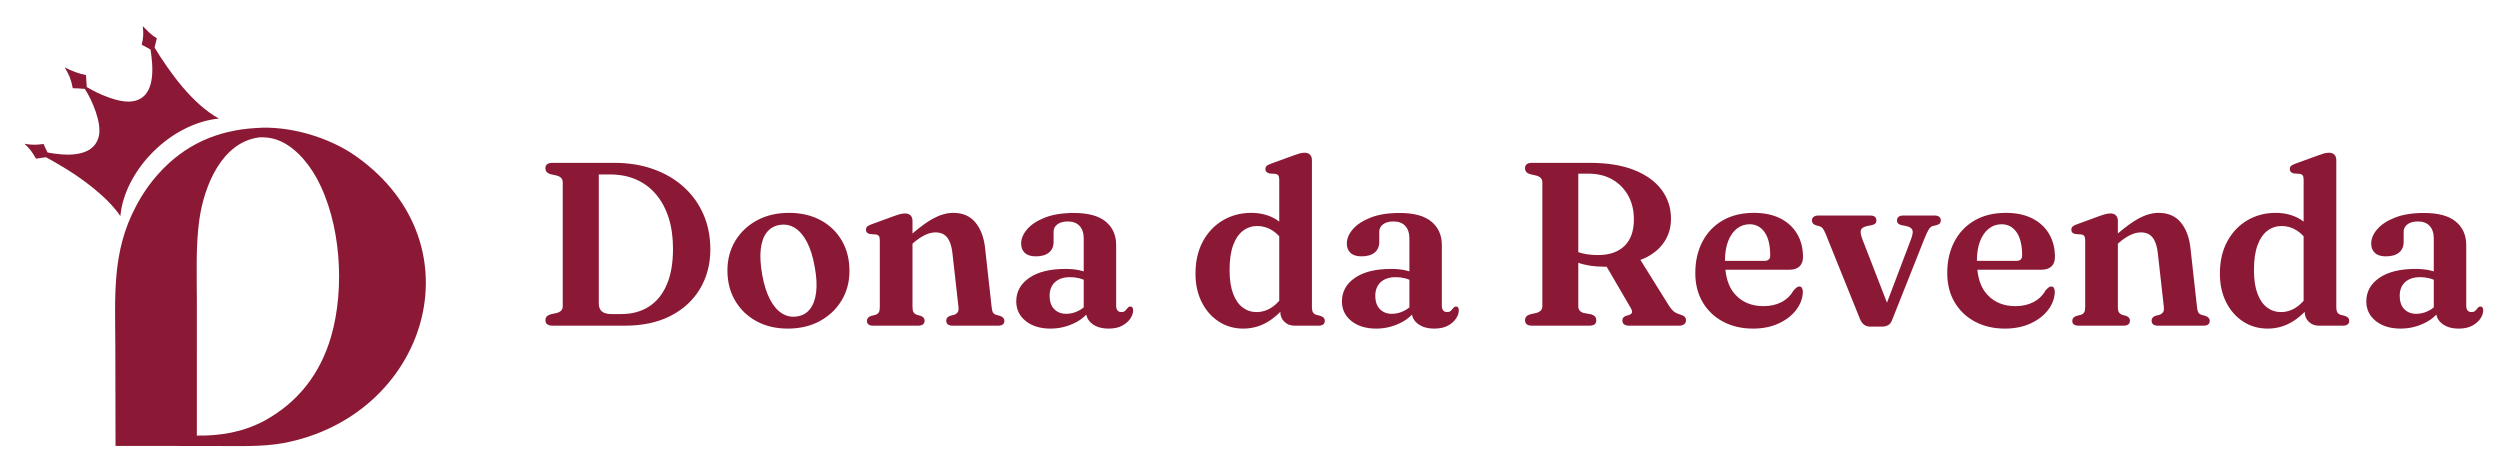
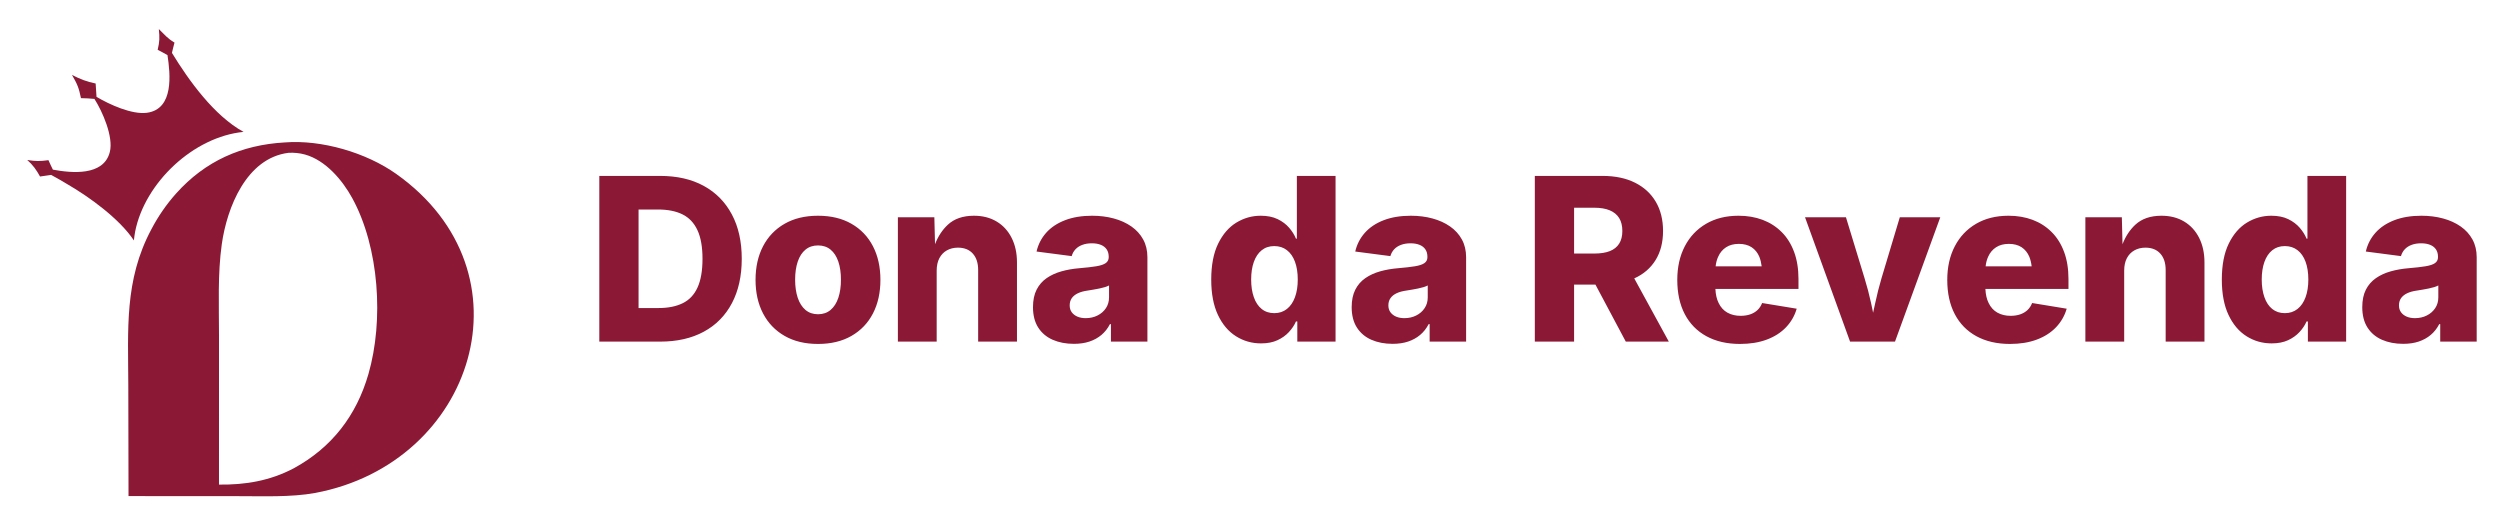
- <svg xmlns="http://www.w3.org/2000/svg" viewBox="0 0 1612 300" width="1612" height="300">
+ <svg xmlns="http://www.w3.org/2000/svg" viewBox="0 0 1449 300" width="1449" height="300">
  <g transform="translate(0 0) scale(0.3030303) translate(-540 -520)">
    <path fill-rule="evenodd" fill="#8B1935" d="M 1084.56 792.422 C 1155.2 786.839 1240.42 811.948 1297.73 852.563 C 1563.91 1041.18 1447.53 1405.73 1142.82 1462.86 C 1096.74 1471.36 1041.57 1468.92 993.988 1468.99 L 785.811 1468.86 L 785.398 1257.48 C 785.198 1150.88 777.436 1056.21 829.356 958.854 C 842.299 934.005 858.283 910.862 876.938 889.959 C 932.468 827.987 1001.93 797.152 1084.56 792.422 z M 1091.51 812.325 C 1102.27 811.645 1113.06 812.748 1123.46 815.59 C 1162.81 826.629 1194.78 864.299 1213.77 898.985 C 1265.49 993.442 1274.23 1133.07 1244.71 1235.39 C 1221.79 1314.82 1174.57 1376.3 1101.33 1415.97 C 1056.13 1439.69 1009.2 1447.47 958.86 1446.89 L 958.892 1162.09 C 958.898 1104.6 956.189 1043.87 964.203 987.108 C 974.113 916.907 1011.25 822.566 1091.51 812.325 z" />
    <path fill="#8B1935" d="M 843.801 575.595 C 855.289 586.729 859.93 593.212 873.764 601.483 C 871.954 607.943 870.434 614.614 868.868 621.15 C 901.311 674.356 949.835 741.609 1005.83 772.273 C 910.521 781.483 817.242 868.936 798.552 962.617 C 797.444 968.171 796.767 974.19 796.088 979.834 C 768.494 938.482 711.277 896.876 668.494 872.118 C 658.396 866.034 648.162 860.178 637.799 854.555 L 616.584 857.61 C 609.403 844.66 603.095 835.772 592.112 826.003 C 608.317 828.521 616.544 828.57 632.652 826.336 C 635.005 832.006 638.46 838.826 641.141 844.477 C 676.593 851.033 738.34 857.297 750.073 810.636 C 757.308 781.864 736.129 733.391 720.594 709.166 C 711.576 708.207 703.874 707.978 694.856 707.722 C 690.879 687.989 687.811 680.892 677.697 663.323 C 693.124 671.282 705.976 676.261 722.956 679.74 L 724.589 705.202 C 749.067 719.815 792.385 739.587 821.107 735.692 C 872.945 728.661 865.85 661.672 860.342 625.402 C 854.387 621.868 847.732 618.476 841.578 615.198 C 845.39 599.183 845.437 592.026 843.801 575.595 z" />
  </g>
-   <path fill="#8B1935" d="M351.68 206.55Q351.68 203.70 354.83 202.72L359.18 201.75Q360.98 201.22 361.92 200.18Q362.85 199.13 362.85 197.47L362.85 117.53Q362.85 115.88 361.92 114.83Q360.98 113.78 359.18 113.25L354.83 112.28Q351.68 111.30 351.68 108.45Q351.68 106.80 352.80 105.90Q353.93 105 356.25 105L396.08 105Q409.95 105 421.35 109.09Q432.75 113.17 440.97 120.64Q449.18 128.10 453.60 138.30Q458.03 148.50 458.03 160.80Q458.03 174.97 451.43 186.11Q444.83 197.25 432.49 203.63Q420.15 210 402.90 210L356.25 210Q353.93 210 352.80 209.06Q351.68 208.13 351.68 206.55M394.20 202.50L400.73 202.50Q410.78 202.50 418.24 197.81Q425.70 193.13 429.83 183.79Q433.95 174.45 433.95 160.35Q433.95 149.25 431.14 140.44Q428.33 131.63 423.04 125.36Q417.75 119.10 410.29 115.80Q402.83 112.50 393.45 112.50L386.10 112.50L386.10 195.60Q386.10 199.20 388.13 200.85Q390.15 202.50 394.20 202.50M508.73 137.25Q520.35 137.25 529.13 141.98Q537.90 146.70 542.82 155.14Q547.73 163.57 547.73 174.75Q547.73 185.32 542.67 193.72Q537.60 202.13 528.68 207Q519.75 211.88 507.98 211.88Q496.43 211.88 487.69 207.07Q478.95 202.28 474 193.84Q469.05 185.40 469.05 174.38Q469.05 163.65 474.12 155.29Q479.18 146.93 488.10 142.09Q497.03 137.25 508.73 137.25M514.05 204Q519.15 203.25 522.27 199.31Q525.38 195.38 526.24 188.47Q527.10 181.57 525.30 171.90Q523.58 162.22 520.28 155.96Q516.98 149.70 512.48 146.93Q507.98 144.15 502.73 145.05Q497.55 145.88 494.44 149.81Q491.33 153.75 490.54 160.61Q489.75 167.47 491.48 177.22Q493.20 186.82 496.50 193.09Q499.80 199.35 504.30 202.13Q508.80 204.90 514.05 204M588.38 142.35L588.38 150.53Q596.10 143.93 601.80 140.85Q608.55 137.25 614.63 137.25Q623.85 137.25 628.95 143.44Q634.05 149.63 635.18 159.90L639.38 197.78Q639.60 200.25 640.20 201.38Q640.80 202.50 642.23 202.95L644.85 203.70Q646.28 204.22 646.95 205.01Q647.63 205.80 647.63 206.93Q647.63 208.35 646.65 209.18Q645.68 210 643.50 210L614.25 210Q610.13 210 610.13 206.70Q610.13 204.68 612.45 203.70L615.30 202.95Q616.73 202.43 617.52 201.30Q618.30 200.18 618 197.78L614.10 162.97Q613.35 156.45 610.77 153.15Q608.18 149.85 603.15 149.85Q600 149.85 596.52 151.50Q593.03 153.15 589.13 156.45L588.38 157.13L588.38 198Q588.38 200.32 589.05 201.38Q589.73 202.43 591.08 202.95L593.78 203.70Q596.18 204.68 596.18 206.70Q596.18 210 591.98 210L563.03 210Q560.93 210 559.95 209.18Q558.98 208.35 558.98 206.93Q558.98 205.80 559.62 205.01Q560.25 204.22 561.68 203.70L564.68 202.95Q566.03 202.43 566.67 201.38Q567.30 200.32 567.30 198L567.30 155.03Q567.30 153.07 566.74 152.25Q566.18 151.43 564.90 151.20L560.93 150.90Q559.58 150.60 558.98 149.93Q558.38 149.25 558.38 148.20Q558.38 146.93 559.09 146.18Q559.80 145.43 561.83 144.68L575.78 139.57Q578.63 138.53 580.35 138.07Q582.08 137.63 583.65 137.63Q585.98 137.63 587.18 138.94Q588.38 140.25 588.38 142.35M655.28 194.32Q655.28 184.95 663.64 179.18Q672 173.40 687 173.40Q691.88 173.40 695.85 174.22Q697.35 174.53 698.78 174.97L698.78 153.82Q698.78 148.57 696.12 145.69Q693.45 142.80 688.58 142.80Q684.15 142.80 681.75 144.68Q679.35 146.55 679.35 149.32L679.35 155.93Q679.35 160.43 676.35 162.86Q673.35 165.30 667.88 165.30Q663.23 165.30 660.83 163.09Q658.43 160.88 658.43 157.05Q658.43 152.32 662.33 147.79Q666.23 143.25 673.80 140.29Q681.38 137.32 692.48 137.32Q706.28 137.32 712.99 142.91Q719.70 148.50 719.70 158.03L719.70 197.03Q719.70 199.13 720.57 200.18Q721.43 201.22 723 201.22Q724.65 201.22 725.48 200.44Q726.30 199.65 726.90 198.82Q727.28 198.30 727.73 197.96Q728.18 197.63 728.85 197.63Q729.75 197.63 730.20 198.30Q730.65 198.97 730.65 200.10Q730.65 202.65 728.89 205.35Q727.13 208.05 723.64 209.96Q720.15 211.88 714.90 211.88Q708.23 211.88 704.25 208.80Q701.18 206.55 700.43 202.88Q696.98 206.47 692.10 208.65Q685.13 211.88 677.33 211.88Q667.50 211.88 661.39 207Q655.28 202.13 655.28 194.32M698.78 198.22L698.78 180.38Q697.28 179.78 695.78 179.40Q693.08 178.72 690 178.72Q683.78 178.72 680.29 181.91Q676.80 185.10 676.80 190.72Q676.80 196.35 679.77 199.35Q682.73 202.35 687.45 202.35Q691.50 202.35 695.25 200.47Q697.13 199.57 698.78 198.22M770.85 176.47Q770.85 164.47 775.62 155.66Q780.38 146.85 788.55 142.05Q796.73 137.25 806.85 137.25Q815.78 137.25 822.68 141.38Q823.80 142.13 824.85 142.88L824.85 115.88Q824.85 114 824.29 113.17Q823.73 112.35 822.38 112.13L818.48 111.83Q817.13 111.45 816.53 110.78Q815.93 110.10 815.93 109.05Q815.93 107.85 816.64 107.10Q817.35 106.35 819.38 105.60L833.33 100.50Q836.18 99.45 837.90 98.96Q839.63 98.48 841.20 98.48Q843.53 98.48 844.73 99.79Q845.93 101.10 845.93 103.28L845.93 198Q845.93 200.32 846.60 201.41Q847.28 202.50 848.63 202.95L851.48 203.70Q852.90 204.15 853.58 204.94Q854.25 205.72 854.25 206.93Q854.25 208.35 853.24 209.18Q852.23 210 850.13 210L834.60 210Q830.70 210 828.15 207.45Q825.60 205.05 825.53 201.07Q822.38 204.30 818.85 206.63Q811.05 211.88 801.68 211.88Q792.83 211.88 785.85 207.34Q778.88 202.80 774.87 194.81Q770.85 186.82 770.85 176.47M824.85 193.95L824.85 152.32Q822.83 150.15 820.65 148.72Q816 145.73 810.68 145.73Q805.58 145.73 801.53 148.76Q797.48 151.80 795.15 158.06Q792.83 164.32 792.83 174.15Q792.83 183.30 795.08 189.30Q797.33 195.30 801.27 198.26Q805.20 201.22 810.23 201.22Q815.70 201.22 820.43 197.93Q822.75 196.35 824.85 193.95M865.28 194.32Q865.28 184.95 873.64 179.18Q882 173.40 897 173.40Q901.88 173.40 905.85 174.22Q907.35 174.53 908.78 174.97L908.78 153.82Q908.78 148.57 906.12 145.69Q903.45 142.80 898.58 142.80Q894.15 142.80 891.75 144.68Q889.35 146.55 889.35 149.32L889.35 155.93Q889.35 160.43 886.35 162.86Q883.35 165.30 877.88 165.30Q873.23 165.30 870.83 163.09Q868.43 160.88 868.43 157.05Q868.43 152.32 872.33 147.79Q876.23 143.25 883.80 140.29Q891.38 137.32 902.48 137.32Q916.28 137.32 922.99 142.91Q929.70 148.50 929.70 158.03L929.70 197.03Q929.70 199.13 930.57 200.18Q931.43 201.22 933 201.22Q934.65 201.22 935.48 200.44Q936.30 199.65 936.90 198.82Q937.28 198.30 937.73 197.96Q938.18 197.63 938.85 197.63Q939.75 197.63 940.20 198.30Q940.65 198.97 940.65 200.10Q940.65 202.65 938.89 205.35Q937.13 208.05 933.64 209.96Q930.15 211.88 924.90 211.88Q918.23 211.88 914.25 208.80Q911.18 206.55 910.43 202.88Q906.98 206.47 902.10 208.65Q895.13 211.88 887.33 211.88Q877.50 211.88 871.39 207Q865.28 202.13 865.28 194.32M908.78 198.22L908.78 180.38Q907.28 179.78 905.78 179.40Q903.08 178.72 900 178.72Q893.78 178.72 890.29 181.91Q886.80 185.10 886.80 190.72Q886.80 196.35 889.77 199.35Q892.73 202.35 897.45 202.35Q901.50 202.35 905.25 200.47Q907.13 199.57 908.78 198.22M1077.45 141.07Q1077.45 148.28 1074.23 154.13Q1071 159.97 1065.08 163.88Q1061.78 166.13 1057.73 167.55L1076.33 197.40Q1077.75 199.57 1079.22 200.78Q1080.68 201.97 1083.15 202.72Q1085.48 203.40 1086.30 204.26Q1087.13 205.13 1087.13 206.55Q1087.13 208.13 1085.97 209.06Q1084.80 210 1082.48 210L1050.53 210Q1046.10 210 1046.10 206.55Q1046.10 205.57 1046.63 204.90Q1047.15 204.22 1048.28 203.70L1050.45 203.10Q1052.10 202.43 1052.33 201.38Q1052.55 200.32 1051.43 198.45L1035.98 171.97Q1035.15 171.97 1034.33 171.97Q1029.68 171.97 1025.44 171.34Q1021.20 170.70 1017.68 169.43L1017.68 197.47Q1017.68 199.13 1018.50 200.18Q1019.33 201.22 1020.98 201.75L1026.15 202.72Q1027.95 203.40 1028.63 204.26Q1029.30 205.13 1029.30 206.55Q1029.30 210 1024.80 210L987.83 210Q985.50 210 984.42 209.06Q983.33 208.13 983.33 206.55Q983.33 203.70 986.48 202.72L990.75 201.75Q992.55 201.22 993.53 200.18Q994.50 199.13 994.50 197.47L994.50 117.53Q994.50 115.88 993.53 114.83Q992.55 113.78 990.75 113.25L986.48 112.28Q983.33 111.30 983.33 108.45Q983.33 106.80 984.42 105.90Q985.50 105 987.83 105L1025.10 105Q1041.98 105 1053.64 109.61Q1065.30 114.23 1071.38 122.36Q1077.45 130.50 1077.45 141.07M1017.68 111.98L1017.68 162.60Q1020.30 163.50 1023.30 163.95Q1026.68 164.47 1030.43 164.47Q1041.30 164.47 1047.42 158.63Q1053.53 152.78 1053.53 141.38Q1053.53 132.82 1049.89 126.19Q1046.25 119.55 1039.69 115.76Q1033.13 111.98 1024.28 111.98L1017.68 111.98M1162.58 165.68Q1162.58 169.65 1160.33 171.79Q1158.08 173.93 1153.73 173.93L1112.55 173.93Q1113.60 184.35 1119.08 190.13Q1125.83 197.40 1137.15 197.40Q1143.75 197.40 1148.74 194.78Q1153.73 192.15 1156.50 187.28Q1157.85 185.78 1158.64 185.25Q1159.43 184.72 1160.25 184.72Q1161.45 184.72 1161.98 185.81Q1162.50 186.90 1162.50 188.40Q1162.20 194.70 1158 200.06Q1153.80 205.43 1146.68 208.65Q1139.55 211.88 1130.33 211.88Q1119.45 211.88 1111.05 207.41Q1102.65 202.95 1097.89 194.89Q1093.13 186.82 1093.13 176.03Q1093.13 164.70 1097.67 155.93Q1102.20 147.15 1110.68 142.20Q1119.15 137.25 1130.93 137.25Q1140.98 137.25 1148.07 140.89Q1155.15 144.53 1158.87 150.94Q1162.58 157.35 1162.58 165.68M1112.25 168.22L1137.60 168.22Q1141.43 168.22 1141.43 164.78Q1141.43 154.88 1137.83 149.74Q1134.23 144.60 1128.15 144.60Q1123.50 144.60 1119.90 147.45Q1116.30 150.30 1114.28 155.55Q1112.25 160.80 1112.25 168.22M1213.58 210.60L1205.93 210.60Q1203.60 210.60 1201.99 209.40Q1200.38 208.20 1199.33 205.72L1177.28 151.05Q1176.08 148.20 1175.29 147.22Q1174.50 146.25 1173.38 145.95L1170.98 145.28Q1169.55 144.82 1168.95 144.07Q1168.35 143.32 1168.35 142.13Q1168.35 140.63 1169.44 139.80Q1170.53 138.98 1172.33 138.98L1205.93 138.98Q1209.90 138.98 1209.90 142.13Q1209.90 143.32 1209.23 144.07Q1208.55 144.82 1206.83 145.20L1204.05 145.73Q1200.60 146.47 1199.93 148.28Q1199.25 150.07 1200.98 154.57L1216.73 195.15L1232.10 154.57Q1233.83 150.07 1233.12 148.28Q1232.40 146.47 1229.03 145.73L1226.18 145.20Q1224.60 144.82 1223.89 144.07Q1223.18 143.32 1223.18 142.13Q1223.18 140.63 1224.23 139.80Q1225.28 138.98 1227.08 138.98L1247.48 138.98Q1249.35 138.98 1250.40 139.80Q1251.45 140.63 1251.45 142.13Q1251.45 143.18 1250.85 143.96Q1250.25 144.75 1248.60 145.20L1246.28 145.73Q1244.85 146.10 1243.69 147.90Q1242.53 149.70 1240.80 154.05L1220.10 206.18Q1219.13 208.80 1217.40 209.70Q1215.68 210.60 1213.58 210.60M1325.03 165.68Q1325.03 169.65 1322.78 171.79Q1320.53 173.93 1316.18 173.93L1275 173.93Q1276.05 184.35 1281.53 190.13Q1288.28 197.40 1299.60 197.40Q1306.20 197.40 1311.19 194.78Q1316.18 192.15 1318.95 187.28Q1320.30 185.78 1321.09 185.25Q1321.88 184.72 1322.70 184.72Q1323.90 184.72 1324.43 185.81Q1324.95 186.90 1324.95 188.40Q1324.65 194.70 1320.45 200.06Q1316.25 205.43 1309.13 208.65Q1302 211.88 1292.78 211.88Q1281.90 211.88 1273.50 207.41Q1265.10 202.95 1260.34 194.89Q1255.58 186.82 1255.58 176.03Q1255.58 164.70 1260.12 155.93Q1264.65 147.15 1273.13 142.20Q1281.60 137.25 1293.38 137.25Q1303.43 137.25 1310.52 140.89Q1317.60 144.53 1321.32 150.94Q1325.03 157.35 1325.03 165.68M1274.70 168.22L1300.05 168.22Q1303.88 168.22 1303.88 164.78Q1303.88 154.88 1300.28 149.74Q1296.68 144.60 1290.60 144.60Q1285.95 144.60 1282.35 147.45Q1278.75 150.30 1276.73 155.55Q1274.70 160.80 1274.70 168.22M1365.60 142.35L1365.60 150.53Q1373.33 143.93 1379.03 140.85Q1385.78 137.25 1391.85 137.25Q1401.08 137.25 1406.18 143.44Q1411.28 149.63 1412.40 159.90L1416.60 197.78Q1416.83 200.25 1417.43 201.38Q1418.03 202.50 1419.45 202.95L1422.08 203.70Q1423.50 204.22 1424.18 205.01Q1424.85 205.80 1424.85 206.93Q1424.85 208.35 1423.88 209.18Q1422.90 210 1420.73 210L1391.48 210Q1387.35 210 1387.35 206.70Q1387.35 204.68 1389.68 203.70L1392.53 202.95Q1393.95 202.43 1394.74 201.30Q1395.53 200.18 1395.23 197.78L1391.33 162.97Q1390.58 156.45 1387.99 153.15Q1385.40 149.85 1380.38 149.85Q1377.23 149.85 1373.74 151.50Q1370.25 153.15 1366.35 156.45L1365.60 157.13L1365.60 198Q1365.60 200.32 1366.28 201.38Q1366.95 202.43 1368.30 202.95L1371 203.70Q1373.40 204.68 1373.40 206.70Q1373.40 210 1369.20 210L1340.25 210Q1338.15 210 1337.18 209.18Q1336.20 208.35 1336.20 206.93Q1336.20 205.80 1336.84 205.01Q1337.48 204.22 1338.90 203.70L1341.90 202.95Q1343.25 202.43 1343.89 201.38Q1344.53 200.32 1344.53 198L1344.53 155.03Q1344.53 153.07 1343.97 152.25Q1343.40 151.43 1342.13 151.20L1338.15 150.90Q1336.80 150.60 1336.20 149.93Q1335.60 149.25 1335.60 148.20Q1335.60 146.93 1336.32 146.18Q1337.03 145.43 1339.05 144.68L1353 139.57Q1355.85 138.53 1357.58 138.07Q1359.30 137.63 1360.88 137.63Q1363.20 137.63 1364.40 138.94Q1365.60 140.25 1365.60 142.35M1431.38 176.47Q1431.38 164.47 1436.14 155.66Q1440.90 146.85 1449.08 142.05Q1457.25 137.25 1467.38 137.25Q1476.30 137.25 1483.20 141.38Q1484.33 142.13 1485.38 142.88L1485.38 115.88Q1485.38 114 1484.82 113.17Q1484.25 112.35 1482.90 112.13L1479 111.83Q1477.65 111.45 1477.05 110.78Q1476.45 110.10 1476.45 109.05Q1476.45 107.85 1477.17 107.10Q1477.88 106.35 1479.90 105.60L1493.85 100.50Q1496.70 99.45 1498.43 98.96Q1500.15 98.48 1501.73 98.48Q1504.05 98.48 1505.25 99.79Q1506.45 101.10 1506.45 103.28L1506.45 198Q1506.45 200.32 1507.13 201.41Q1507.80 202.50 1509.15 202.95L1512 203.70Q1513.43 204.15 1514.10 204.94Q1514.78 205.72 1514.78 206.93Q1514.78 208.35 1513.77 209.18Q1512.75 210 1510.65 210L1495.13 210Q1491.23 210 1488.68 207.45Q1486.13 205.05 1486.05 201.07Q1482.90 204.30 1479.38 206.63Q1471.58 211.88 1462.20 211.88Q1453.35 211.88 1446.38 207.34Q1439.40 202.80 1435.39 194.81Q1431.38 186.82 1431.38 176.47M1485.38 193.95L1485.38 152.32Q1483.35 150.15 1481.18 148.72Q1476.53 145.73 1471.20 145.73Q1466.10 145.73 1462.05 148.76Q1458 151.80 1455.68 158.06Q1453.35 164.32 1453.35 174.15Q1453.35 183.30 1455.60 189.30Q1457.85 195.30 1461.79 198.26Q1465.73 201.22 1470.75 201.22Q1476.23 201.22 1480.95 197.93Q1483.28 196.35 1485.38 193.95M1525.80 194.32Q1525.80 184.95 1534.17 179.18Q1542.53 173.40 1557.53 173.40Q1562.40 173.40 1566.38 174.22Q1567.88 174.53 1569.30 174.97L1569.30 153.82Q1569.30 148.57 1566.64 145.69Q1563.98 142.80 1559.10 142.80Q1554.68 142.80 1552.28 144.68Q1549.88 146.55 1549.88 149.32L1549.88 155.93Q1549.88 160.43 1546.88 162.86Q1543.88 165.30 1538.40 165.30Q1533.75 165.30 1531.35 163.09Q1528.95 160.88 1528.95 157.05Q1528.95 152.32 1532.85 147.79Q1536.75 143.25 1544.33 140.29Q1551.90 137.32 1563 137.32Q1576.80 137.32 1583.52 142.91Q1590.23 148.50 1590.23 158.03L1590.23 197.03Q1590.23 199.13 1591.09 200.18Q1591.95 201.22 1593.53 201.22Q1595.18 201.22 1596 200.44Q1596.83 199.65 1597.43 198.82Q1597.80 198.30 1598.25 197.96Q1598.70 197.63 1599.38 197.63Q1600.28 197.63 1600.73 198.30Q1601.18 198.97 1601.18 200.10Q1601.18 202.65 1599.42 205.35Q1597.65 208.05 1594.17 209.96Q1590.68 211.88 1585.43 211.88Q1578.75 211.88 1574.78 208.80Q1571.70 206.55 1570.95 202.88Q1567.50 206.47 1562.63 208.65Q1555.65 211.88 1547.85 211.88Q1538.03 211.88 1531.92 207Q1525.80 202.13 1525.80 194.32M1569.30 198.22L1569.30 180.38Q1567.80 179.78 1566.30 179.40Q1563.60 178.72 1560.53 178.72Q1554.30 178.72 1550.82 181.91Q1547.33 185.10 1547.33 190.72Q1547.33 196.35 1550.29 199.35Q1553.25 202.35 1557.98 202.35Q1562.03 202.35 1565.78 200.47Q1567.65 199.57 1569.30 198.22" />
+   <path fill="#8B1935" d="M382.68 198L347.36 198L347.36 101.96L382.68 101.96Q397.31 101.96 407.88 107.73Q418.45 113.50 424.18 124.27Q429.92 135.03 429.92 149.98Q429.92 164.94 424.22 175.73Q418.51 186.53 407.91 192.26Q397.31 198 382.68 198M370.11 121.43L370.11 178.54L381.71 178.54Q389.96 178.54 395.66 175.76Q401.37 172.99 404.27 166.68Q407.17 160.36 407.17 149.98Q407.17 139.61 404.20 133.32Q401.24 127.04 395.53 124.23Q389.83 121.43 381.39 121.43 M474.13 199.35Q462.85 199.35 454.73 194.68Q446.61 190.01 442.26 181.66Q437.91 173.31 437.91 162.23Q437.91 151.08 442.26 142.73Q446.61 134.38 454.73 129.71Q462.85 125.04 474.13 125.04Q485.41 125.04 493.53 129.71Q501.65 134.38 505.97 142.73Q510.29 151.08 510.29 162.23Q510.29 173.31 505.97 181.66Q501.65 190.01 493.53 194.68Q485.41 199.35 474.13 199.35M474.13 182.14Q478.45 182.14 481.42 179.63Q484.38 177.12 485.90 172.61Q487.41 168.09 487.41 162.10Q487.41 156.11 485.90 151.63Q484.38 147.15 481.42 144.70Q478.45 142.25 474.13 142.25Q469.81 142.25 466.85 144.70Q463.88 147.15 462.37 151.63Q460.86 156.11 460.86 162.10Q460.86 168.09 462.37 172.61Q463.88 177.12 466.85 179.63Q469.81 182.14 474.13 182.14 M542.90 156.88L542.90 198L520.41 198L520.41 125.94L541.55 125.94L541.94 141.54Q544.58 134.71 549.35 130.26Q554.95 125.04 564.49 125.04Q572.04 125.04 577.64 128.39Q583.25 131.74 586.34 137.87Q589.44 143.99 589.44 152.11L589.44 198L566.94 198L566.94 156.49Q566.94 150.43 563.85 146.99Q560.76 143.54 555.21 143.54Q551.60 143.54 548.80 145.12Q546 146.70 544.45 149.66Q542.90 152.63 542.90 156.88 M622.44 199.29Q615.54 199.29 610.16 196.94Q604.78 194.58 601.75 189.85Q598.72 185.11 598.72 178.02Q598.72 172.03 600.81 167.90Q602.91 163.78 606.64 161.20Q610.38 158.62 615.22 157.27Q620.05 155.91 625.53 155.46Q631.65 154.95 635.39 154.33Q639.13 153.72 640.87 152.50Q642.61 151.27 642.61 149.08L642.61 148.82Q642.61 146.31 641.45 144.57Q640.29 142.83 638.10 141.93Q635.91 141.02 632.81 141.02Q629.72 141.02 627.30 141.93Q624.88 142.83 623.34 144.50Q621.79 146.18 621.15 148.44L600.78 145.79Q602.20 139.61 606.35 134.93Q610.51 130.26 617.25 127.65Q623.98 125.04 633.01 125.04Q639.71 125.04 645.54 126.62Q651.37 128.20 655.76 131.26Q660.14 134.32 662.59 138.80Q665.04 143.28 665.04 149.08L665.04 198L643.90 198L643.90 187.88L643.32 187.88Q641.38 191.62 638.39 194.13Q635.39 196.65 631.43 197.97Q627.46 199.29 622.44 199.29M629.27 184.40Q633.07 184.40 636.13 182.85Q639.19 181.31 641 178.60Q642.80 175.89 642.80 172.35L642.80 165.45Q641.84 165.97 640.39 166.42Q638.94 166.87 637.20 167.22Q635.45 167.58 633.71 167.87Q631.97 168.16 630.36 168.42Q627.08 168.87 624.76 169.96Q622.44 171.06 621.21 172.80Q619.99 174.54 619.99 176.99Q619.99 179.37 621.21 181.02Q622.44 182.66 624.50 183.53Q626.56 184.40 629.27 184.40  M730.91 199.03Q722.91 199.03 716.34 194.87Q709.77 190.72 705.90 182.50Q702.03 174.28 702.03 162.04Q702.03 149.40 706.06 141.18Q710.09 132.97 716.63 129Q723.17 125.04 730.71 125.04Q736.45 125.04 740.51 127Q744.57 128.97 747.18 132Q749.79 135.03 751.14 138.32L751.66 138.32L751.66 101.96L774.09 101.96L774.09 198L751.92 198L751.92 186.33L751.14 186.33Q749.73 189.56 747.05 192.46Q744.38 195.36 740.41 197.19Q736.45 199.03 730.91 199.03M738.58 181.50Q742.83 181.50 745.89 179.08Q748.95 176.67 750.56 172.28Q752.18 167.90 752.18 162.04Q752.18 156.04 750.56 151.69Q748.95 147.34 745.89 144.99Q742.83 142.63 738.58 142.63Q734.26 142.63 731.26 145.05Q728.26 147.47 726.72 151.82Q725.17 156.17 725.17 162.04Q725.17 167.84 726.72 172.25Q728.26 176.67 731.26 179.08Q734.26 181.50 738.58 181.50 M807.15 199.29Q800.26 199.29 794.87 196.94Q789.49 194.58 786.46 189.85Q783.43 185.11 783.43 178.02Q783.43 172.03 785.53 167.90Q787.62 163.78 791.36 161.20Q795.10 158.62 799.93 157.27Q804.77 155.91 810.25 155.46Q816.37 154.95 820.11 154.33Q823.85 153.72 825.59 152.50Q827.33 151.27 827.33 149.08L827.33 148.82Q827.33 146.31 826.17 144.57Q825.01 142.83 822.81 141.93Q820.62 141.02 817.53 141.02Q814.44 141.02 812.02 141.93Q809.60 142.83 808.05 144.50Q806.51 146.18 805.86 148.44L785.50 145.79Q786.91 139.61 791.07 134.93Q795.23 130.26 801.96 127.65Q808.70 125.04 817.72 125.04Q824.43 125.04 830.26 126.62Q836.09 128.20 840.47 131.26Q844.86 134.32 847.31 138.80Q849.76 143.28 849.76 149.08L849.76 198L828.62 198L828.62 187.88L828.04 187.88Q826.10 191.62 823.10 194.13Q820.11 196.65 816.14 197.97Q812.18 199.29 807.15 199.29M813.98 184.40Q817.79 184.40 820.85 182.85Q823.91 181.31 825.71 178.60Q827.52 175.89 827.52 172.35L827.52 165.45Q826.55 165.97 825.10 166.42Q823.65 166.87 821.91 167.22Q820.17 167.58 818.43 167.87Q816.69 168.16 815.08 168.42Q811.79 168.87 809.47 169.96Q807.15 171.06 805.93 172.80Q804.70 174.54 804.70 176.99Q804.70 179.37 805.93 181.02Q807.15 182.66 809.21 183.53Q811.28 184.40 813.98 184.40  M912.34 198L889.58 198L889.58 101.96L928.90 101.96Q939.73 101.96 947.59 105.86Q955.45 109.76 959.68 116.92Q963.90 124.07 963.90 133.87Q963.90 143.73 959.58 150.72Q955.26 157.72 947.27 161.33Q947.27 161.33 947.20 161.33L967.25 198L942.31 198L924.71 164.94L912.34 164.94L912.34 198M912.34 120.40L912.34 146.95L924.13 146.95Q929.48 146.95 933.06 145.54Q936.63 144.12 938.47 141.22Q940.31 138.32 940.31 133.87Q940.31 129.36 938.47 126.39Q936.63 123.43 933.03 121.91Q929.42 120.40 924.07 120.40 M1008.50 199.35Q997.22 199.35 989.03 194.87Q980.85 190.39 976.50 182.08Q972.15 173.77 972.15 162.23Q972.15 151.14 976.50 142.76Q980.85 134.38 988.84 129.71Q996.83 125.04 1007.66 125.04Q1015.27 125.04 1021.61 127.42Q1027.96 129.81 1032.64 134.48Q1037.31 139.15 1039.85 145.99Q1042.40 152.82 1042.40 161.78L1042.40 167.45L994.25 167.45Q994.45 172.28 996.12 175.63Q997.93 179.37 1001.21 181.21Q1004.50 183.05 1008.88 183.05Q1011.91 183.05 1014.40 182.21Q1016.88 181.37 1018.65 179.70Q1020.42 178.02 1021.32 175.63L1041.37 178.92Q1039.56 185.11 1035.15 189.72Q1030.73 194.33 1024 196.84Q1017.26 199.35 1008.50 199.35M994.38 154.37L1021.07 154.37Q1020.68 151.27 1019.71 148.82Q1018.17 145.21 1015.20 143.28Q1012.24 141.35 1007.85 141.35Q1003.47 141.35 1000.44 143.31Q997.41 145.28 995.87 148.76Q994.70 151.27 994.38 154.37 M1098.34 198L1072.30 198L1046.20 125.94L1069.92 125.94L1080.68 161.20Q1082.87 168.29 1084.49 175.70Q1085.07 178.41 1085.65 181.24Q1086.29 178.41 1086.87 175.70Q1088.42 168.35 1090.54 161.20L1101.12 125.94L1124.58 125.94 M1164.99 199.35Q1153.71 199.35 1145.52 194.87Q1137.34 190.39 1132.99 182.08Q1128.63 173.77 1128.63 162.23Q1128.63 151.14 1132.99 142.76Q1137.34 134.38 1145.33 129.71Q1153.32 125.04 1164.15 125.04Q1171.75 125.04 1178.10 127.42Q1184.45 129.81 1189.12 134.48Q1193.80 139.15 1196.34 145.99Q1198.89 152.82 1198.89 161.78L1198.89 167.45L1150.74 167.45Q1150.94 172.28 1152.61 175.63Q1154.42 179.37 1157.70 181.21Q1160.99 183.05 1165.37 183.05Q1168.40 183.05 1170.88 182.21Q1173.37 181.37 1175.14 179.70Q1176.91 178.02 1177.81 175.63L1197.86 178.92Q1196.05 185.11 1191.64 189.72Q1187.22 194.33 1180.49 196.84Q1173.75 199.35 1164.99 199.35M1150.87 154.37L1177.55 154.37Q1177.17 151.27 1176.20 148.82Q1174.65 145.21 1171.69 143.28Q1168.72 141.35 1164.34 141.35Q1159.96 141.35 1156.93 143.31Q1153.90 145.28 1152.35 148.76Q1151.19 151.27 1150.87 154.37 M1231.18 156.88L1231.18 198L1208.68 198L1208.68 125.94L1229.82 125.94L1230.21 141.54Q1232.85 134.71 1237.62 130.26Q1243.23 125.04 1252.77 125.04Q1260.31 125.04 1265.92 128.39Q1271.53 131.74 1274.62 137.87Q1277.71 143.99 1277.71 152.11L1277.71 198L1255.22 198L1255.22 156.49Q1255.22 150.43 1252.12 146.99Q1249.03 143.54 1243.49 143.54Q1239.88 143.54 1237.08 145.12Q1234.27 146.70 1232.72 149.66Q1231.18 152.63 1231.18 156.88 M1316.64 199.03Q1308.65 199.03 1302.07 194.87Q1295.50 190.72 1291.63 182.50Q1287.77 174.28 1287.77 162.04Q1287.77 149.40 1291.79 141.18Q1295.82 132.97 1302.36 129Q1308.91 125.04 1316.45 125.04Q1322.18 125.04 1326.24 127Q1330.30 128.97 1332.91 132Q1335.53 135.03 1336.88 138.32L1337.39 138.32L1337.39 101.96L1359.82 101.96L1359.82 198L1337.65 198L1337.65 186.33L1336.88 186.33Q1335.46 189.56 1332.79 192.46Q1330.11 195.36 1326.15 197.19Q1322.18 199.03 1316.64 199.03M1324.31 181.50Q1328.56 181.50 1331.63 179.08Q1334.69 176.67 1336.30 172.28Q1337.91 167.90 1337.91 162.04Q1337.91 156.04 1336.30 151.69Q1334.69 147.34 1331.63 144.99Q1328.56 142.63 1324.31 142.63Q1319.99 142.63 1316.99 145.05Q1314 147.47 1312.45 151.82Q1310.90 156.17 1310.90 162.04Q1310.90 167.84 1312.45 172.25Q1314 176.67 1316.99 179.08Q1319.99 181.50 1324.31 181.50 M1392.89 199.29Q1385.99 199.29 1380.61 196.94Q1375.23 194.58 1372.20 189.85Q1369.17 185.11 1369.17 178.02Q1369.17 172.03 1371.26 167.90Q1373.36 163.78 1377.10 161.20Q1380.83 158.62 1385.67 157.27Q1390.50 155.91 1395.98 155.46Q1402.10 154.95 1405.84 154.33Q1409.58 153.72 1411.32 152.50Q1413.06 151.27 1413.06 149.08L1413.06 148.82Q1413.06 146.31 1411.90 144.57Q1410.74 142.83 1408.55 141.93Q1406.36 141.02 1403.26 141.02Q1400.17 141.02 1397.75 141.93Q1395.34 142.83 1393.79 144.50Q1392.24 146.18 1391.60 148.44L1371.23 145.79Q1372.65 139.61 1376.81 134.93Q1380.96 130.26 1387.70 127.65Q1394.43 125.04 1403.46 125.04Q1410.16 125.04 1415.99 126.62Q1421.83 128.20 1426.21 131.26Q1430.59 134.32 1433.04 138.80Q1435.49 143.28 1435.49 149.08L1435.49 198L1414.35 198L1414.35 187.88L1413.77 187.88Q1411.84 191.62 1408.84 194.13Q1405.84 196.65 1401.88 197.97Q1397.91 199.29 1392.89 199.29M1399.72 184.40Q1403.52 184.40 1406.58 182.85Q1409.64 181.31 1411.45 178.60Q1413.25 175.89 1413.25 172.35L1413.25 165.45Q1412.29 165.97 1410.84 166.42Q1409.39 166.87 1407.65 167.22Q1405.91 167.58 1404.17 167.87Q1402.43 168.16 1400.81 168.42Q1397.53 168.87 1395.21 169.96Q1392.89 171.06 1391.66 172.80Q1390.44 174.54 1390.44 176.99Q1390.44 179.37 1391.66 181.02Q1392.89 182.66 1394.95 183.53Q1397.01 184.40 1399.72 184.40" />
</svg>
